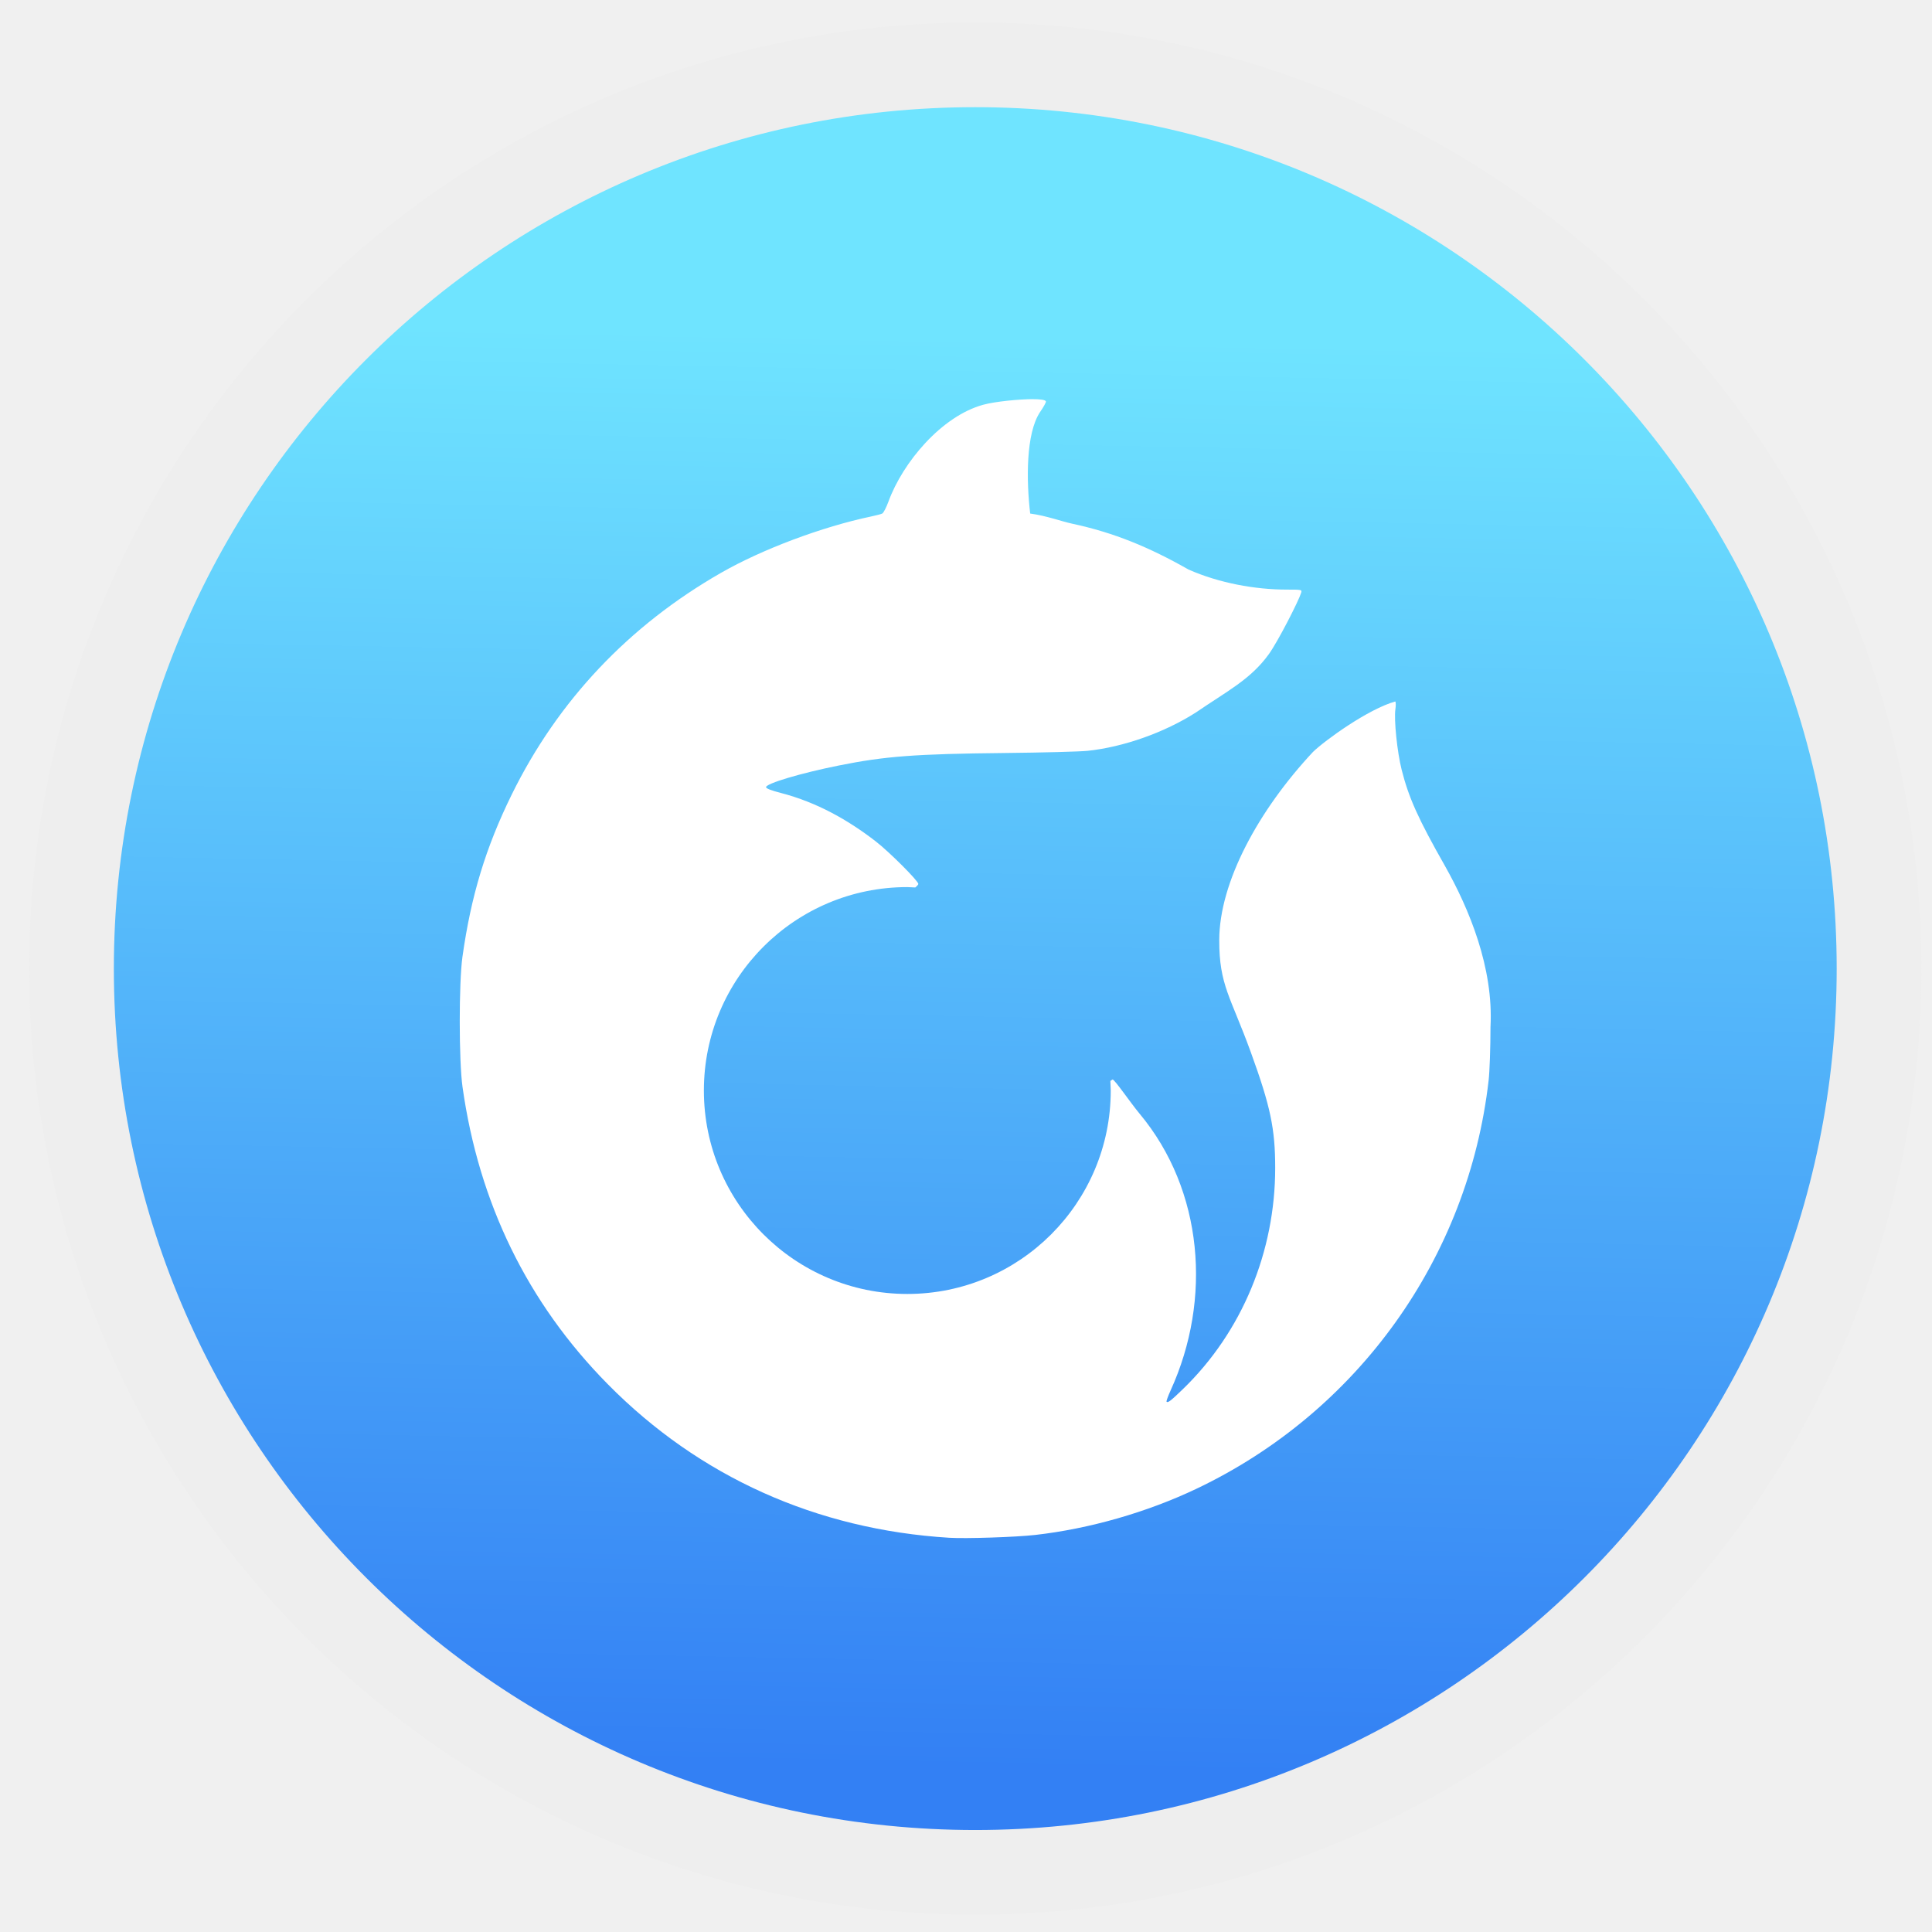
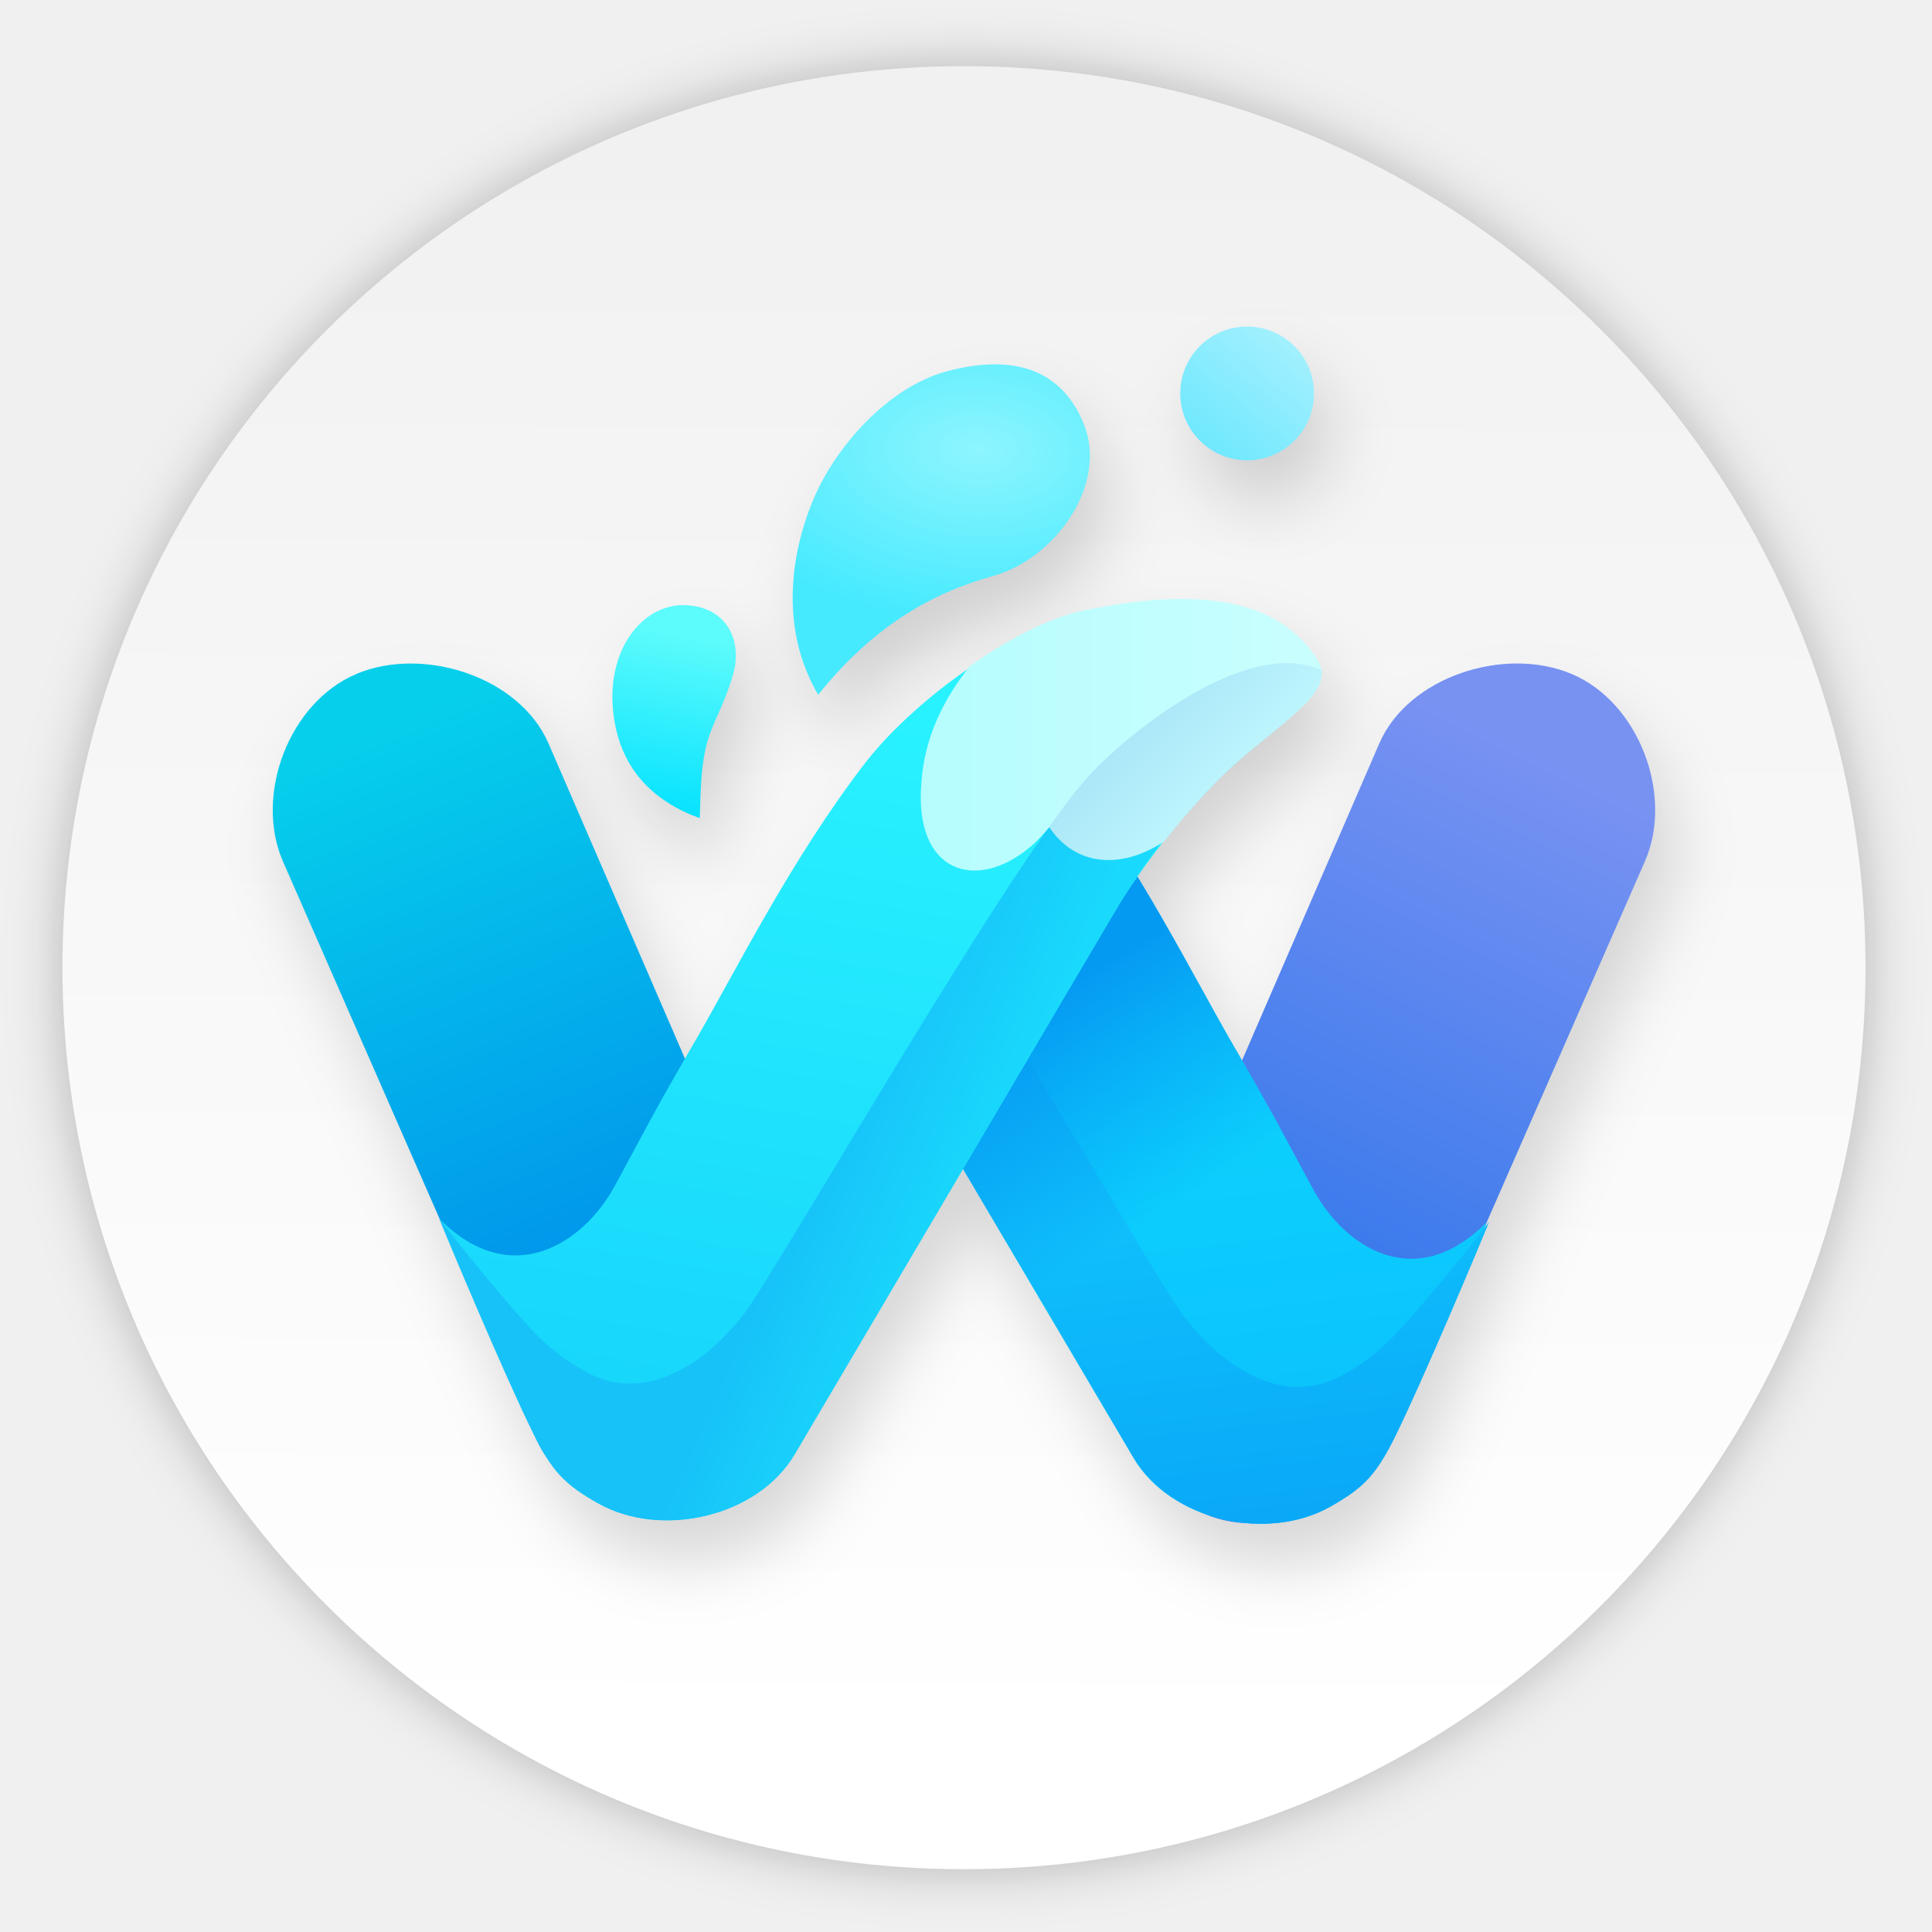
- <svg xmlns="http://www.w3.org/2000/svg" xmlns:xlink="http://www.w3.org/1999/xlink" version="1.1" id="svg2" width="128" height="128" viewBox="0 0 128 128">
-   <defs id="defs6">
-     <linearGradient id="linearGradient943">
-       <stop style="stop-color:#6fe4ff;stop-opacity:1" offset="0" id="stop939" />
-       <stop style="stop-color:#3380f4;stop-opacity:1" offset="1" id="stop941" />
+ <svg xmlns="http://www.w3.org/2000/svg" width="128" height="128" version="1.1" viewBox="0 0 33.866 33.866" id="svg135">
+   <defs id="defs73">
+     <linearGradient id="linearGradient852" x1="-112.45" x2="-112.42" y1="271.04" y2="265.14" gradientUnits="userSpaceOnUse">
+       <stop stop-color="#0094eb" offset="0" id="stop2" />
+       <stop stop-color="#06cfeb" offset="1" id="stop4" />
    </linearGradient>
-     <linearGradient xlink:href="#linearGradient943" id="linearGradient945" x1="69.325" y1="24.413" x2="67.338" y2="125.935" gradientUnits="userSpaceOnUse" gradientTransform="matrix(0.9352599,0,0,0.9352599,0.9115042,-0.5850043)" />
-     <linearGradient id="linearGradient3866">
-       <stop style="stop-color:#000000;stop-opacity:0.521" offset="0" id="stop3868" />
-       <stop style="stop-color:#2883c3;stop-opacity:0;" offset="1" id="stop3870" />
+     <linearGradient id="linearGradient860" x1="7.04" x2="5.767" y1="286.24" y2="293.71" gradientUnits="userSpaceOnUse">
+       <stop stop-color="#29f2ff" offset="0" id="stop7" />
+       <stop stop-color="#16d5fb" offset="1" id="stop9" />
    </linearGradient>
-     <linearGradient id="linearGradient3874">
-       <stop style="stop-color:#000d0e;stop-opacity:0.841;" offset="0" id="stop3876" />
-       <stop style="stop-color:#000000;stop-opacity:0;" offset="1" id="stop3878" />
+     <linearGradient id="linearGradient868" x1="32.799" x2="27.072" y1="42.111" y2="39.572" gradientUnits="userSpaceOnUse">
+       <stop stop-color="#19dafc" offset="0" id="stop12" />
+       <stop stop-color="#17c2f9" offset="1" id="stop14" />
    </linearGradient>
-     <clipPath clipPathUnits="userSpaceOnUse" id="clipPath4178">
-       <circle r="225" cy="222.68" cx="204.317" id="circle4180" style="opacity:1;fill:#1c5266;fill-opacity:0.191;fill-rule:evenodd;stroke:none;stroke-width:3.334;stroke-linecap:butt;stroke-linejoin:miter;stroke-miterlimit:4;stroke-dasharray:none;stroke-dashoffset:0;stroke-opacity:1" />
-     </clipPath>
-     <clipPath clipPathUnits="userSpaceOnUse" id="clipPath4178-1">
-       <circle r="225" cy="222.68" cx="204.317" id="circle4180-7" style="opacity:1;fill:#1c5266;fill-opacity:0.191;fill-rule:evenodd;stroke:none;stroke-width:3.334;stroke-linecap:butt;stroke-linejoin:miter;stroke-miterlimit:4;stroke-dasharray:none;stroke-dashoffset:0;stroke-opacity:1" />
-     </clipPath>
-     <clipPath id="clipPath877" clipPathUnits="userSpaceOnUse">
-       <rect style="opacity:1;fill:#77b6d0;fill-opacity:1;fill-rule:nonzero;stroke:none;stroke-width:3;stroke-linecap:square;stroke-linejoin:bevel;stroke-miterlimit:4;stroke-dasharray:none;stroke-dashoffset:0;stroke-opacity:1" id="rect879" width="40" height="37" x="4" y="10" ry="1" />
-     </clipPath>
-     <clipPath clipPathUnits="userSpaceOnUse" id="clipPath4534">
-       <path style="fill:#181818;fill-opacity:1;stroke:none;stroke-width:1.661;stroke-linejoin:round;stroke-miterlimit:4;stroke-dasharray:none;stroke-opacity:1" d="M 3.199,8 H 44.089 c 0.842,0 1.52,0.678 1.52,1.52 V 44.257 c 0,0.842 -0.678,1.52 -1.52,1.52 H 3.199 c -0.842,0 -1.52,-0.678 -1.52,-1.52 V 9.52 c 0,-0.842 0.678,-1.52 1.52,-1.52 z" id="path4536" />
-     </clipPath>
-     <clipPath id="clipPath892" clipPathUnits="userSpaceOnUse">
-       <path id="path894" d="M 38.524,20.232 V 51.239 h 3.597 V 20.232 Z M 14.126,21.003 V 52.011 H 17.723 V 21.003 Z M 5.992,21.259 V 52.267 H 9.591 V 21.259 Z m 24.398,1.371 v 31.006 h 3.597 V 22.63 Z m -20.331,1.626 v 31.008 h 3.597 V 24.257 Z m 24.397,0.086 v 31.008 h 3.599 V 24.343 Z M 1.927,25.799 V 56.807 H 5.524 V 25.799 Z m 16.265,0.086 v 31.008 h 3.597 V 25.885 Z m 24.398,0 v 31.008 h 3.597 V 25.885 Z m -16.265,2.228 v 31.006 h 3.597 V 28.112 Z M 22.259,30.767 v 31.008 h 3.597 V 30.767 Z" style="fill:#ffffff;fill-opacity:0.255;stroke:none;stroke-width:1.526;stroke-linecap:round;stroke-linejoin:round;stroke-miterlimit:4;stroke-dasharray:none;stroke-opacity:1" />
-     </clipPath>
-     <clipPath clipPathUnits="userSpaceOnUse" id="clipPath3881">
-       <path style="fill:#008dff;fill-opacity:1;fill-rule:evenodd;stroke:none" id="path3883" d="m 643,152.5 a 103.5,103.5 0 1 1 -207,0 103.5,103.5 0 1 1 207,0 z" transform="translate(-412,-17)" />
-     </clipPath>
-     <linearGradient id="linearGradient4019">
-       <stop offset="0" style="stop-color:#adcce1;stop-opacity:1;" id="stop4021" />
-       <stop offset="0.262" style="stop-color:#6bbfe1;stop-opacity:1;" id="stop4023" />
-       <stop offset="0.746" style="stop-color:#2596d1;stop-opacity:1;" id="stop4025" />
-       <stop offset="1" style="stop-color:#2372c0;stop-opacity:1;" id="stop4027" />
+     <linearGradient id="linearGradient878" x1="8.998" x2="10.294" y1="289.45" y2="291.56" gradientUnits="userSpaceOnUse">
+       <stop stop-color="#059af2" offset="0" id="stop17" />
+       <stop stop-color="#0598f3" stop-opacity="0" offset="1" id="stop19" />
    </linearGradient>
-     <linearGradient id="linearGradient4085">
-       <stop offset="0" style="stop-color:#ffffff;stop-opacity:1" id="stop4087" />
-       <stop offset="0.063" style="stop-color:#ffffff;stop-opacity:0.2" id="stop4089" />
-       <stop offset="0.951" style="stop-color:#ffffff;stop-opacity:0.2" id="stop4091" />
-       <stop offset="1" style="stop-color:#ffffff;stop-opacity:0.392" id="stop4093" />
+     <linearGradient id="linearGradient886" x1="11.571" x2="11.096" y1="293.43" y2="289.55" gradientUnits="userSpaceOnUse">
+       <stop stop-color="#0bc3fc" offset="0" id="stop22" />
+       <stop stop-color="#0dd4fe" offset="1" id="stop24" />
    </linearGradient>
-     <filter id="filter3174" color-interpolation-filters="sRGB">
-       <feGaussianBlur stdDeviation="1.71" id="feGaussianBlur3176" />
+     <linearGradient id="linearGradient894" x1="11.607" x2="11.217" y1="294.76" y2="291.42" gradientUnits="userSpaceOnUse">
+       <stop stop-color="#09a7f8" offset="0" id="stop27" />
+       <stop stop-color="#0fbffb" offset="1" id="stop29" />
+     </linearGradient>
+     <linearGradient id="linearGradient902" x1="11.713" x2="14.149" y1="291.6" y2="286.73" gradientUnits="userSpaceOnUse">
+       <stop stop-color="#3a7aec" offset="0" id="stop32" />
+       <stop stop-color="#7892f2" offset="1" id="stop34" />
+     </linearGradient>
+     <linearGradient id="linearGradient924" x1="5.25" x2="5.564" y1="287.3" y2="285.59" gradientUnits="userSpaceOnUse">
+       <stop stop-color="#08e3ff" offset="0" id="stop37" />
+       <stop stop-color="#5cfbfc" offset="1" id="stop39" />
+     </linearGradient>
+     <linearGradient id="linearGradient932" x1="10.855" x2="11.759" y1="283.68" y2="282.57" gradientUnits="userSpaceOnUse">
+       <stop stop-color="#6ee8fe" offset="0" id="stop42" />
+       <stop stop-color="#a3f0fe" offset="1" id="stop44" />
+     </linearGradient>
+     <linearGradient id="linearGradient968" x1="30.379" x2="45.719" y1="24.664" y2="24.664" gradientUnits="userSpaceOnUse">
+       <stop stop-color="#b6fdfe" offset="0" id="stop47" />
+       <stop stop-color="#cafefe" offset="1" id="stop49" />
+     </linearGradient>
+     <linearGradient id="linearGradient976" x1="38.878" x2="41.802" y1="24.172" y2="27.079" gradientUnits="userSpaceOnUse">
+       <stop stop-color="#abe7f8" offset="0" id="stop52" />
+       <stop stop-color="#bef6fd" offset="1" id="stop54" />
+     </linearGradient>
+     <radialGradient id="radialGradient978" cx="8.66" cy="283.81" r="1.504" gradientTransform="matrix(1.9106,0.078065,-0.047151,1.154,5.4527,-44.482)" gradientUnits="userSpaceOnUse">
+       <stop stop-color="#8df5fe" offset="0" id="stop57" />
+       <stop stop-color="#46eaff" offset="1" id="stop59" />
+     </radialGradient>
+     <linearGradient id="linearGradient1002" x1="8.372" x2="8.325" y1="281.26" y2="295.34" gradientUnits="userSpaceOnUse">
+       <stop stop-color="#f1f1f1" offset="0" id="stop62" />
+       <stop stop-color="#fff" offset="1" id="stop64" />
+     </linearGradient>
+     <filter id="filter1022" x="-0.036" y="-0.036" width="1.072" height="1.072" style="color-interpolation-filters:sRGB">
+       <feGaussianBlur stdDeviation="0.238" id="feGaussianBlur67" />
    </filter>
-     <linearGradient gradientTransform="scale(1.005865,0.994169)" gradientUnits="userSpaceOnUse" id="ButtonShadow" y2="7.017" x2="45.448" y1="92.54" x1="45.448">
-       <stop offset="0" style="stop-color:#000000;stop-opacity:1" id="stop3750" />
-       <stop offset="1" style="stop-color:#000000;stop-opacity:0.588" id="stop3752" />
-     </linearGradient>
-     <linearGradient id="linearGradient5048-8-7">
-       <stop offset="0" style="stop-color:#000000;stop-opacity:0" id="stop5050-4-2" />
-       <stop offset="0.5" style="stop-color:#000000;stop-opacity:1" id="stop5056-7-4" />
-       <stop offset="1" style="stop-color:#000000;stop-opacity:0" id="stop5052-0-1-7" />
-     </linearGradient>
-     <linearGradient id="linearGradient5060-29-0">
-       <stop offset="0" style="stop-color:#000000;stop-opacity:1" id="stop5062-9-7" />
-       <stop offset="1" style="stop-color:#000000;stop-opacity:0" id="stop5064-08-2" />
-     </linearGradient>
-     <linearGradient id="linearGradient3851">
-       <stop id="stop3853" style="stop-color:#5b8da7;stop-opacity:1;" offset="0" />
-       <stop id="stop3855" style="stop-color:#1c3447;stop-opacity:1;" offset="1" />
-     </linearGradient>
-     <filter id="filter3174-0" color-interpolation-filters="sRGB">
-       <feGaussianBlur stdDeviation="1.71" id="feGaussianBlur3176-9" />
+     <filter id="filter1080" x="-0.056" y="-0.065" width="1.112" height="1.129" style="color-interpolation-filters:sRGB">
+       <feGaussianBlur stdDeviation="0.327" id="feGaussianBlur70" />
    </filter>
-     <clipPath id="clipPath916" clipPathUnits="userSpaceOnUse">
-       <g id="g920" style="display:inline;opacity:0.99;fill:#126136;fill-opacity:1" transform="matrix(1.150355,0,0,1.150355,-4.486124,-7.525565)">
-         <path style="fill:#126136;fill-opacity:1;stroke:none;stroke-width:1.491" d="M 44.322,27.405 A 19.73,19.73 0 0 1 24.592,47.135 19.73,19.73 0 0 1 4.863,27.405 19.73,19.73 0 0 1 24.592,7.675 19.73,19.73 0 0 1 44.322,27.405 Z" id="path918" />
-       </g>
-     </clipPath>
-     <clipPath clipPathUnits="userSpaceOnUse" id="clipPath892-62">
-       <path style="fill:#ffffff;fill-opacity:0.255;stroke:none;stroke-width:1.526;stroke-linecap:round;stroke-linejoin:round;stroke-miterlimit:4;stroke-dasharray:none;stroke-opacity:1" d="M 38.524,20.232 V 51.239 h 3.597 V 20.232 Z M 14.126,21.003 V 52.011 H 17.723 V 21.003 Z M 5.992,21.259 V 52.267 H 9.591 V 21.259 Z m 24.398,1.371 v 31.006 h 3.597 V 22.63 Z m -20.331,1.626 v 31.008 h 3.597 V 24.257 Z m 24.397,0.086 v 31.008 h 3.599 V 24.343 Z M 1.927,25.799 V 56.807 H 5.524 V 25.799 Z m 16.265,0.086 v 31.008 h 3.597 V 25.885 Z m 24.398,0 v 31.008 h 3.597 V 25.885 Z m -16.265,2.228 v 31.006 h 3.597 V 28.112 Z M 22.259,30.767 v 31.008 h 3.597 V 30.767 Z" id="path894-9" />
-     </clipPath>
-     <clipPath id="clipPath3881-1" clipPathUnits="userSpaceOnUse">
-       <circle transform="translate(-412,-17)" id="path3883-2" style="fill:#008dff;fill-opacity:1;fill-rule:evenodd;stroke:none" cx="539.5" cy="152.5" r="103.5" />
-     </clipPath>
-     <filter id="filter3174-6" style="color-interpolation-filters:sRGB">
-       <feGaussianBlur id="feGaussianBlur3176-1" stdDeviation="1.71" />
-     </filter>
-     <filter id="filter3174-0-2" style="color-interpolation-filters:sRGB">
-       <feGaussianBlur id="feGaussianBlur3176-9-2" stdDeviation="1.71" />
-     </filter>
-     <clipPath clipPathUnits="userSpaceOnUse" id="clipPath916-8">
-       <g transform="matrix(1.150355,0,0,1.150355,-4.486124,-7.525565)" style="display:inline;opacity:0.99;fill:#126136;fill-opacity:1" id="g920-9">
-         <path id="path918-7" d="M 44.322,27.405 A 19.73,19.73 0 0 1 24.592,47.135 19.73,19.73 0 0 1 4.863,27.405 19.73,19.73 0 0 1 24.592,7.675 19.73,19.73 0 0 1 44.322,27.405 Z" style="fill:#126136;fill-opacity:1;stroke:none;stroke-width:1.491" />
-       </g>
-     </clipPath>
-     <clipPath id="clipPath3866" clipPathUnits="userSpaceOnUse">
-       <circle transform="matrix(0.6872412,0,0,0.6872412,-521.3553,-47.66172)" style="fill:#44abb1;fill-opacity:1;fill-rule:evenodd;stroke:none" id="path3868" cx="1132" cy="449" r="312" />
-     </clipPath>
-     <linearGradient id="linearGradient4118">
-       <stop id="stop4120" offset="0" style="stop-color:#0eb474;stop-opacity:1;" />
-       <stop id="stop4122" offset="1" style="stop-color:#0eb474;stop-opacity:0;" />
-     </linearGradient>
-     <linearGradient id="linearGradient3837">
-       <stop style="stop-color:#7db257;stop-opacity:1;" offset="0" id="stop3839" />
-       <stop style="stop-color:#7db257;stop-opacity:0;" offset="1" id="stop3841" />
-     </linearGradient>
-     <linearGradient xlink:href="#linearGradient3837" id="linearGradient3843" x1="502.835" y1="546.635" x2="316.055" y2="356.662" gradientUnits="userSpaceOnUse" />
-     <clipPath clipPathUnits="userSpaceOnUse" id="clipPath3847">
-       <circle transform="matrix(0.8858696,0,0,0.8858696,-24.01089,495.9898)" id="path3849" style="fill:url(#linearGradient3843);fill-opacity:1;fill-rule:evenodd;stroke:none" cx="322.441" cy="342.294" r="260.215" />
-     </clipPath>
-     <clipPath id="clipPath3344" clipPathUnits="userSpaceOnUse">
-       <circle style="fill:#0eb474;fill-opacity:1;fill-rule:evenodd;stroke:none" id="path3346" transform="matrix(0.09964174,0,0,0.09964174,-8.128395,-10.10687)" cx="322.441" cy="342.294" r="260.215" />
-     </clipPath>
-     <linearGradient gradientUnits="userSpaceOnUse" y2="342.294" x2="582.656" y1="342.294" x1="62.225" id="linearGradient4124" xlink:href="#linearGradient4118" />
-     <clipPath clipPathUnits="userSpaceOnUse" id="clipPath932">
-       <g transform="matrix(1.150355,0,0,1.150355,-4.486124,-7.525565)" style="display:inline;opacity:0.99;fill:#32b6a1;fill-opacity:1" id="g936">
-         <path id="path934" d="M 44.322,27.405 A 19.73,19.73 0 0 1 24.592,47.135 19.73,19.73 0 0 1 4.863,27.405 19.73,19.73 0 0 1 24.592,7.675 19.73,19.73 0 0 1 44.322,27.405 Z" style="fill:#32b6a1;fill-opacity:1;stroke:none;stroke-width:1.491" />
-       </g>
-     </clipPath>
-     <clipPath clipPathUnits="userSpaceOnUse" id="clipPath942">
-       <g transform="matrix(1.150355,0,0,1.150355,-4.486124,-7.525565)" style="display:inline;opacity:0.99;fill:#32b6a1;fill-opacity:1" id="g946">
-         <path id="path944" d="M 44.322,27.405 A 19.73,19.73 0 0 1 24.592,47.135 19.73,19.73 0 0 1 4.863,27.405 19.73,19.73 0 0 1 24.592,7.675 19.73,19.73 0 0 1 44.322,27.405 Z" style="fill:#32b6a1;fill-opacity:1;stroke:none;stroke-width:1.491" />
-       </g>
-     </clipPath>
-     <linearGradient id="linearGradient3822">
-       <stop offset="0" style="stop-color:#e6e6e6;stop-opacity:1" id="stop3824" />
-       <stop offset="1" style="stop-color:#f5f5f5;stop-opacity:1" id="stop3826" />
-     </linearGradient>
-     <linearGradient id="linearGradient3737">
-       <stop offset="0" style="stop-color:#ffffff;stop-opacity:1" id="stop3739" />
-       <stop offset="1" style="stop-color:#ffffff;stop-opacity:0" id="stop3741" />
-     </linearGradient>
-     <linearGradient id="linearGradient3700">
-       <stop offset="0" style="stop-color:#f05517;stop-opacity:1" id="stop3702" />
-       <stop offset="1" style="stop-color:#f37340;stop-opacity:1" id="stop3704" />
-     </linearGradient>
-     <filter id="filter3174-7" color-interpolation-filters="sRGB">
-       <feGaussianBlur stdDeviation="1.71" id="feGaussianBlur3176-5" />
-     </filter>
-     <linearGradient gradientUnits="userSpaceOnUse" xlink:href="#linearGradient3737" id="linearGradient3188" y2="63.893" x2="36.357" y1="6" x1="36.357" />
-     <filter id="filter3794" color-interpolation-filters="sRGB" height="1.384" width="1.384" y="-0.192" x="-0.192">
-       <feGaussianBlur stdDeviation="5.28" id="feGaussianBlur3796" />
-     </filter>
-     <linearGradient gradientUnits="userSpaceOnUse" xlink:href="#linearGradient3737" id="linearGradient3613" y2="138.661" x2="48" y1="20.221" x1="48" />
-     <radialGradient gradientTransform="matrix(1.157313,0,0,0.9959077,-7.551021,0.1971319)" gradientUnits="userSpaceOnUse" xlink:href="#linearGradient3737" id="radialGradient3619" fy="90.172" fx="48" r="42" cy="90.172" cx="48" />
-     <clipPath id="clipPath3613">
-       <rect style="fill:#ffffff;fill-opacity:1;fill-rule:nonzero;stroke:none" id="rect3615" y="6" x="6" ry="6" rx="6" height="84" width="84" />
-     </clipPath>
-     <linearGradient gradientUnits="userSpaceOnUse" xlink:href="#linearGradient3822" id="linearGradient3617" y2="5.988" x2="48" y1="90" x1="48" />
-     <linearGradient gradientTransform="matrix(1.005865,0,0,0.994169,100,0)" gradientUnits="userSpaceOnUse" id="ButtonShadow-0" y2="7.017" x2="45.448" y1="92.54" x1="45.448">
-       <stop offset="0" style="stop-color:#000000;stop-opacity:1" id="stop3750-8" />
-       <stop offset="1" style="stop-color:#000000;stop-opacity:0.588" id="stop3752-5" />
-     </linearGradient>
-     <linearGradient gradientTransform="matrix(1.02381,0,0,1.011905,-1.142857,-98.07143)" gradientUnits="userSpaceOnUse" xlink:href="#ButtonShadow-0" id="linearGradient3780" y2="90.239" x2="32.251" y1="6.132" x1="32.251" />
-     <linearGradient gradientTransform="translate(0,-97)" gradientUnits="userSpaceOnUse" xlink:href="#ButtonShadow-0" id="linearGradient3721" y2="90.239" x2="32.251" y1="6.132" x1="32.251" />
-     <linearGradient gradientUnits="userSpaceOnUse" xlink:href="#linearGradient3700" id="linearGradient3067" y2="16.436" x2="47.973" y1="79.776" x1="47.973" gradientTransform="matrix(3.690782,0,0,3.690782,86.00606,-394.2315)" />
-     <clipPath clipPathUnits="userSpaceOnUse" id="clipPath1109">
-       <g transform="matrix(12.33231,0,0,12.33231,-47.54531,-534.5852)" style="display:inline;opacity:0.99;fill:#fa6e31;fill-opacity:1" id="g1113">
-         <path id="path1111" d="M 44.322,27.405 A 19.73,19.73 0 0 1 24.592,47.135 19.73,19.73 0 0 1 4.863,27.405 19.73,19.73 0 0 1 24.592,7.675 19.73,19.73 0 0 1 44.322,27.405 Z" style="fill:#fa6e31;fill-opacity:1;stroke:none;stroke-width:1.491" />
-       </g>
-     </clipPath>
-     <clipPath id="clipPath892-6" clipPathUnits="userSpaceOnUse">
-       <path id="path894-2" d="M 38.524,20.232 V 51.239 h 3.597 V 20.232 Z M 14.126,21.003 V 52.011 H 17.723 V 21.003 Z M 5.992,21.259 V 52.267 H 9.591 V 21.259 Z m 24.398,1.371 v 31.006 h 3.597 V 22.63 Z m -20.331,1.626 v 31.008 h 3.597 V 24.257 Z m 24.397,0.086 v 31.008 h 3.599 V 24.343 Z M 1.927,25.799 V 56.807 H 5.524 V 25.799 Z m 16.265,0.086 v 31.008 h 3.597 V 25.885 Z m 24.398,0 v 31.008 h 3.597 V 25.885 Z m -16.265,2.228 v 31.006 h 3.597 V 28.112 Z M 22.259,30.767 v 31.008 h 3.597 V 30.767 Z" style="fill:#ffffff;fill-opacity:0.255;stroke:none;stroke-width:1.526;stroke-linecap:round;stroke-linejoin:round;stroke-miterlimit:4;stroke-dasharray:none;stroke-opacity:1" />
-     </clipPath>
-     <clipPath clipPathUnits="userSpaceOnUse" id="clipPath3881-9">
-       <path style="fill:#008dff;fill-opacity:1;fill-rule:evenodd;stroke:none" id="path3883-1" d="m 643,152.5 a 103.5,103.5 0 1 1 -207,0 103.5,103.5 0 1 1 207,0 z" transform="translate(-412,-17)" />
-     </clipPath>
-     <filter id="filter3174-2" color-interpolation-filters="sRGB">
-       <feGaussianBlur stdDeviation="1.71" id="feGaussianBlur3176-6" />
-     </filter>
-     <filter id="filter3174-0-5" color-interpolation-filters="sRGB">
-       <feGaussianBlur stdDeviation="1.71" id="feGaussianBlur3176-9-9" />
-     </filter>
-     <clipPath id="clipPath916-2" clipPathUnits="userSpaceOnUse">
-       <g id="g920-2" style="display:inline;opacity:0.99;fill:#126136;fill-opacity:1" transform="matrix(1.150355,0,0,1.150355,-4.486124,-7.525565)">
-         <path style="fill:#126136;fill-opacity:1;stroke:none;stroke-width:1.491" d="M 44.322,27.405 A 19.73,19.73 0 0 1 24.592,47.135 19.73,19.73 0 0 1 4.863,27.405 19.73,19.73 0 0 1 24.592,7.675 19.73,19.73 0 0 1 44.322,27.405 Z" id="path918-8" />
-       </g>
-     </clipPath>
  </defs>
-   <circle id="path12" cx="64.614" cy="64.172" r="59.877" style="fill:url(#linearGradient945);fill-opacity:1;stroke:#eeeeee;stroke-width:5.612;stroke-miterlimit:4;stroke-dasharray:none;stroke-opacity:1" />
-   <path style="fill:#ffffff;stroke-width:1.797" d="m 68.395,26.444 c -0.843,0.005 -2.448,0.148 -3.271,0.376 -2.748,0.762 -5.313,3.81 -6.262,6.413 -0.143,0.391 -0.327,0.748 -0.411,0.79 -0.084,0.042 -0.411,0.127 -0.727,0.193 -3.252,0.681 -7.225,2.173 -9.947,3.731 -6.12,3.503 -10.816,8.475 -13.871,14.689 -1.725,3.509 -2.702,6.726 -3.268,10.758 -0.24,1.712 -0.237,6.897 0.004,8.61 1.084,7.714 4.314,14.322 9.628,19.705 6.054,6.133 13.827,9.629 22.618,10.172 1.093,0.068 4.404,-0.041 5.69,-0.186 3.588,-0.406 7.406,-1.498 10.691,-3.061 10.709,-5.094 18.012,-15.305 19.357,-27.061 0.066,-0.58 0.122,-2.167 0.123,-3.538 0.208,-3.916 -1.403,-7.802 -3.015,-10.663 -1.768,-3.109 -2.403,-4.519 -2.871,-6.374 -0.297,-1.175 -0.517,-3.324 -0.414,-4.012 0.034,-0.225 0.031,-0.457 -0.004,-0.512 -1.791,0.496 -4.662,2.575 -5.458,3.345 -3.592,3.847 -6.201,8.607 -6.209,12.467 -0.004,2.995 0.75,3.731 2.092,7.427 1.306,3.596 1.615,5.07 1.615,7.669 0,5.517 -2.177,10.847 -6.125,14.661 -0.794,0.767 -0.983,0.912 -1.071,0.825 -0.029,-0.029 0.094,-0.367 0.27,-0.755 2.748,-6.029 2.168,-13.259 -2.053,-18.322 -0.616,-0.739 -1.655,-2.274 -1.797,-2.274 -0.005,0 -0.112,0.081 -0.144,0.098 a 13.478,13.478 0 0 1 0.025,0.635 13.478,13.478 0 0 1 -13.478,13.478 13.478,13.478 0 0 1 -13.478,-13.478 13.478,13.478 0 0 1 13.478,-13.478 13.478,13.478 0 0 1 0.53,0.025 c 0.122,-0.104 0.2,-0.2 0.2,-0.232 -3.5e-5,-0.203 -1.922,-2.124 -2.818,-2.818 -1.824,-1.412 -3.897,-2.591 -6.293,-3.212 -0.642,-0.166 -0.979,-0.297 -0.979,-0.383 0,-0.244 2.276,-0.923 4.805,-1.432 3.073,-0.619 5.069,-0.771 11.025,-0.832 2.499,-0.026 4.962,-0.09 5.475,-0.144 2.371,-0.248 5.1,-1.214 7.174,-2.541 2.069,-1.419 3.607,-2.174 4.826,-3.854 0.624,-0.869 1.988,-3.549 2.145,-4.068 0.064,-0.214 0.056,-0.218 -0.941,-0.218 -2.109,0 -4.493,-0.436 -6.514,-1.327 -2.617,-1.485 -4.918,-2.44 -7.722,-3.043 -0.723,-0.155 -1.676,-0.52 -2.773,-0.67 -0.257,-2.203 -0.289,-5.303 0.653,-6.721 0.234,-0.335 0.408,-0.654 0.39,-0.709 -0.035,-0.105 -0.393,-0.15 -0.899,-0.147 z" id="path945-3-3" />
+   <g transform="matrix(1.990789,0,0,1.990789,0.04191075,-557.44)" id="g133">
+     <circle cx="8.467" cy="288.53" r="7.938" style="opacity:0.25;paint-order:normal;filter:url(#filter1022)" id="circle77" />
+     <circle cx="8.467" cy="288.53" r="7.938" style="fill:url(#linearGradient1002);paint-order:normal" id="circle79" />
+     <g transform="matrix(0.86977,0,0,0.86977,1.2455,37.569)" id="g105" style="opacity:0.15;filter:url(#filter1080)">
+       <path transform="matrix(0.92176,-0.38775,0.4003,0.91639,0,0)" d="m -112.36,264.53 c 0.737,0 1.505,0.666 1.503,1.403 l -0.022,6.612 c -0.002,0.737 -0.718,1.174 -1.454,1.174 -0.737,0 -1.457,-0.622 -1.458,-1.358 l -0.008,-6.366 c -9.2e-4,-0.737 0.703,-1.464 1.439,-1.464 z" style="opacity:1;paint-order:normal" id="path81" />
+       <path d="m 14.627,285.98 c -0.679,-0.286 -1.654,0.027 -1.947,0.703 l -2.627,6.067 c -0.293,0.676 0.18,1.448 0.859,1.734 0.679,0.286 1.604,-0.099 1.9,-0.774 l 2.556,-5.831 c 0.296,-0.675 -0.062,-1.614 -0.741,-1.899 z" style="opacity:1;paint-order:normal" id="path83" />
+       <path d="m 9.479,286.92 c 0.749,0.973 1.31,2.108 1.726,2.824 0.417,0.716 0.487,0.866 0.805,1.452 0.317,0.585 1.03,1.065 1.758,0.334 -0.066,0.166 -0.639,1.579 -0.928,2.164 -0.192,0.39 -0.318,0.524 -0.658,0.716 -0.641,0.362 -1.618,0.139 -1.992,-0.496 l -3.229,-5.473 c 1.153,-0.695 1.323,-0.837 2.519,-1.52 z" style="opacity:1;paint-order:normal" id="path85" />
+       <path d="m 7.521,287.46 c 0.833,0.981 2.829,4.553 3.175,5.016 0.346,0.463 0.981,0.958 1.623,0.596 0.34,-0.192 0.506,-0.374 0.789,-0.704 0.227,-0.265 0.481,-0.575 0.677,-0.833 0.002,-0.002 0.003,-0.003 0.005,-0.004 -0.066,0.166 -0.657,1.576 -0.946,2.162 -0.192,0.39 -0.318,0.524 -0.658,0.716 -0.641,0.362 -1.618,0.139 -1.993,-0.496 l -3.229,-5.474 c 0.23,-0.382 0.313,-0.513 0.558,-0.979 z" style="opacity:1;paint-order:normal" id="path87" />
+       <path d="m 9.479,286.92 c 0.749,0.973 1.31,2.108 1.726,2.824 0.417,0.716 0.487,0.866 0.805,1.452 0.317,0.585 1.03,1.065 1.758,0.334 -0.066,0.166 -0.639,1.579 -0.928,2.164 -0.192,0.39 -0.318,0.524 -0.658,0.716 -0.641,0.362 -1.618,0.139 -1.992,-0.496 l -3.229,-5.473 c 1.153,-0.695 1.323,-0.837 2.519,-1.52 z" style="opacity:1;paint-order:normal" id="path89" />
+       <path d="m 9.717,285.33 c -0.802,0.161 -1.794,0.971 -2.244,1.555 -0.749,0.973 -1.31,2.108 -1.726,2.824 -0.417,0.716 -0.487,0.866 -0.805,1.452 -0.317,0.585 -1.048,1.068 -1.776,0.337 0.066,0.166 0.657,1.576 0.946,2.161 0.192,0.39 0.318,0.524 0.658,0.716 0.641,0.362 1.618,0.139 1.992,-0.496 l 3.229,-5.473 c 0.187,-0.317 0.543,-0.835 1.051,-1.347 0.543,-0.548 1.234,-0.866 1.012,-1.22 -0.476,-0.761 -1.537,-0.669 -2.339,-0.508 z" style="opacity:1;paint-order:normal" id="path91" />
+       <path transform="matrix(0.26458,0,0,0.26458,0,280.07)" d="m 44.643,21.932 c -0.181,-0.013 -0.371,-0.013 -0.57,0.002 -2.719,0.204 -6.19,3.027 -7.533,4.61 -3.148,3.708 -11.577,18.472 -12.883,20.22 -1.307,1.748 -3.708,3.622 -6.133,2.252 -1.285,-0.726 -1.912,-1.413 -2.981,-2.66 -0.858,-1.001 -1.817,-2.174 -2.561,-3.148 -0.006,-0.006 -0.012,-0.01 -0.018,-0.016 0.248,0.629 2.482,5.958 3.574,8.17 0.727,1.472 1.203,1.979 2.488,2.705 2.424,1.37 6.116,0.525 7.531,-1.873 l 12.205,-20.688 c 0.707,-1.199 2.052,-3.154 3.973,-5.09 1.862,-1.877 4.173,-3.042 3.967,-4.24 -0.321,-0.126 -0.67,-0.216 -1.06,-0.244 z" style="opacity:1;paint-order:normal" id="path93" />
+       <path d="m 5.801,287.44 c -0.456,-0.165 -0.829,-0.494 -0.88,-1.114 -0.051,-0.619 0.317,-1.064 0.743,-1.042 0.426,0.022 0.571,0.377 0.472,0.709 -0.099,0.332 -0.199,0.458 -0.262,0.687 -0.062,0.229 -0.064,0.469 -0.073,0.76 z" id="path95" style="opacity:1" />
+       <path d="m 6.999,286.19 c -0.385,-0.658 -0.282,-1.404 -0.058,-1.954 0.224,-0.55 0.764,-1.16 1.361,-1.32 0.598,-0.16 1.142,-0.074 1.387,0.535 0.245,0.608 -0.285,1.361 -0.919,1.537 -0.633,0.176 -1.219,0.516 -1.771,1.203 z" id="path97" />
+       <circle cx="11.342" cy="283.14" r="0.677" style="opacity:1;paint-order:normal" id="circle99" />
+       <path transform="matrix(0.26458,0,0,0.26458,0,280.07)" d="m 40.379,19.467 c -1.243,-0.001 -2.518,0.19 -3.654,0.418 -1.427,0.286 -3.009,1.124 -4.465,2.152 -1.004,1.25 -1.745,2.742 -1.855,4.459 -0.296,3.456 2.104,4.213 4.188,2.438 0.319,-0.272 0.498,-0.501 0.688,-0.713 0.898,-0.833 6.312,-2.926 9.768,-4.699 0.585,-0.599 0.873,-1.147 0.516,-1.717 -1.125,-1.797 -3.111,-2.336 -5.184,-2.338 z" style="opacity:1;paint-order:normal" id="path101" />
+       <path transform="matrix(0.26458,0,0,0.26458,0,280.07)" d="m 44.643,21.932 c -0.181,-0.013 -0.371,-0.013 -0.57,0.002 -2.719,0.204 -6.19,3.027 -7.533,4.609 -0.353,0.416 -0.779,0.988 -1.248,1.648 0.963,1.455 2.679,1.677 4.394,0.562 0.592,-0.75 1.259,-1.54 2.051,-2.338 1.862,-1.877 4.173,-3.042 3.967,-4.24 -0.321,-0.126 -0.67,-0.216 -1.06,-0.244 z" style="opacity:1;paint-order:normal" id="path103" />
+     </g>
+     <g transform="matrix(0.86977,0,0,0.86977,1.0951,37.207)" id="g131">
+       <path transform="matrix(0.92176,-0.38775,0.4003,0.91639,0,0)" d="m -112.36,264.53 c 0.737,0 1.505,0.666 1.503,1.403 l -0.022,6.612 c -0.002,0.737 -0.718,1.174 -1.454,1.174 -0.737,0 -1.457,-0.622 -1.458,-1.358 l -0.008,-6.366 c -9.2e-4,-0.737 0.703,-1.464 1.439,-1.464 z" style="fill:url(#linearGradient852);paint-order:normal" id="path107" />
+       <path d="m 14.627,285.98 c -0.679,-0.286 -1.654,0.027 -1.947,0.703 l -2.627,6.067 c -0.293,0.676 0.18,1.448 0.859,1.734 0.679,0.286 1.604,-0.099 1.9,-0.774 l 2.556,-5.831 c 0.296,-0.675 -0.062,-1.614 -0.741,-1.899 z" style="fill:url(#linearGradient902);paint-order:normal" id="path109" />
+       <path d="m 9.479,286.92 c 0.749,0.973 1.31,2.108 1.726,2.824 0.417,0.716 0.487,0.866 0.805,1.452 0.317,0.585 1.03,1.065 1.758,0.334 -0.066,0.166 -0.639,1.579 -0.928,2.164 -0.192,0.39 -0.318,0.524 -0.658,0.716 -0.641,0.362 -1.618,0.139 -1.992,-0.496 l -3.229,-5.473 c 1.153,-0.695 1.323,-0.837 2.519,-1.52 z" style="fill:url(#linearGradient886);paint-order:normal" id="path111" />
+       <path d="m 7.521,287.46 c 0.833,0.981 2.829,4.553 3.175,5.016 0.346,0.463 0.981,0.958 1.623,0.596 0.34,-0.192 0.506,-0.374 0.789,-0.704 0.227,-0.265 0.481,-0.575 0.677,-0.833 0.002,-0.002 0.003,-0.003 0.005,-0.004 -0.066,0.166 -0.657,1.576 -0.946,2.162 -0.192,0.39 -0.318,0.524 -0.658,0.716 -0.641,0.362 -1.618,0.139 -1.993,-0.496 l -3.229,-5.474 c 0.23,-0.382 0.313,-0.513 0.558,-0.979 z" style="fill:url(#linearGradient894);paint-order:normal" id="path113" />
+       <path d="m 9.479,286.92 c 0.749,0.973 1.31,2.108 1.726,2.824 0.417,0.716 0.487,0.866 0.805,1.452 0.317,0.585 1.03,1.065 1.758,0.334 -0.066,0.166 -0.639,1.579 -0.928,2.164 -0.192,0.39 -0.318,0.524 -0.658,0.716 -0.641,0.362 -1.618,0.139 -1.992,-0.496 l -3.229,-5.473 c 1.153,-0.695 1.323,-0.837 2.519,-1.52 z" style="fill:url(#linearGradient878);paint-order:normal" id="path115" />
+       <path d="m 9.711,285.37 c -0.802,0.161 -1.789,0.93 -2.238,1.514 -0.749,0.973 -1.31,2.108 -1.726,2.824 -0.417,0.716 -0.487,0.866 -0.805,1.452 -0.317,0.585 -1.048,1.068 -1.776,0.337 0.066,0.166 0.657,1.576 0.946,2.161 0.192,0.39 0.318,0.524 0.658,0.716 0.641,0.362 1.618,0.139 1.992,-0.496 l 3.229,-5.473 c 0.187,-0.317 0.543,-0.835 1.051,-1.347 0.543,-0.548 1.198,-0.852 0.976,-1.206 -0.476,-0.761 -1.474,-0.652 -2.276,-0.492 z" style="fill:url(#linearGradient860);paint-order:normal" id="path117" />
+       <path transform="matrix(0.26458,0,0,0.26458,0,280.07)" d="m 44.643,21.932 c -0.181,-0.013 -0.371,-0.013 -0.57,0.002 -2.719,0.204 -6.19,3.027 -7.533,4.61 -3.148,3.708 -11.577,18.472 -12.883,20.22 -1.307,1.748 -3.708,3.622 -6.133,2.252 -1.285,-0.726 -1.912,-1.413 -2.981,-2.66 -0.858,-1.001 -1.817,-2.174 -2.561,-3.148 -0.006,-0.006 -0.012,-0.01 -0.018,-0.016 0.248,0.629 2.482,5.958 3.574,8.17 0.727,1.472 1.203,1.979 2.488,2.705 2.424,1.37 6.116,0.525 7.531,-1.873 l 12.205,-20.688 c 0.707,-1.199 1.983,-3.182 3.904,-5.117 1.862,-1.877 4.118,-2.959 3.912,-4.157 -0.321,-0.126 -0.546,-0.271 -0.936,-0.299 z" style="fill:url(#linearGradient868);paint-order:normal" id="path119" />
+       <path d="m 5.801,287.44 c -0.456,-0.165 -0.829,-0.494 -0.88,-1.114 -0.051,-0.619 0.317,-1.064 0.743,-1.042 0.426,0.022 0.571,0.377 0.472,0.709 -0.099,0.332 -0.199,0.458 -0.262,0.687 -0.062,0.229 -0.064,0.469 -0.073,0.76 z" id="path121" style="fill:url(#linearGradient924)" />
+       <path d="m 6.999,286.19 c -0.385,-0.658 -0.282,-1.404 -0.058,-1.954 0.224,-0.55 0.764,-1.16 1.361,-1.32 0.598,-0.16 1.142,-0.074 1.387,0.535 0.245,0.608 -0.285,1.361 -0.919,1.537 -0.633,0.176 -1.219,0.516 -1.771,1.203 z" id="path123" style="fill:url(#radialGradient978)" />
+       <circle cx="11.342" cy="283.14" r="0.677" style="fill:url(#linearGradient932);paint-order:normal" id="circle125" />
+       <path transform="matrix(0.26458,0,0,0.26458,0,280.07)" d="m 40.379,19.467 c -1.243,-0.001 -2.518,0.19 -3.654,0.418 -1.427,0.286 -3.009,1.124 -4.465,2.152 -1.004,1.25 -1.745,2.742 -1.855,4.459 -0.296,3.456 2.104,4.213 4.188,2.438 0.319,-0.272 0.498,-0.501 0.688,-0.713 0.898,-0.833 6.312,-2.926 9.768,-4.699 0.585,-0.599 0.873,-1.147 0.516,-1.717 -1.125,-1.797 -3.111,-2.336 -5.184,-2.338 z" style="fill:url(#linearGradient968);paint-order:normal" id="path127" />
+       <path transform="matrix(0.26458,0,0,0.26458,0,280.07)" d="m 44.643,21.932 c -0.181,-0.013 -0.371,-0.013 -0.57,0.002 -2.719,0.204 -6.19,3.027 -7.533,4.609 -0.353,0.416 -0.779,0.988 -1.248,1.648 0.963,1.455 2.679,1.677 4.394,0.562 0.592,-0.75 1.259,-1.54 2.051,-2.338 1.862,-1.877 4.173,-3.042 3.967,-4.24 -0.321,-0.126 -0.67,-0.216 -1.06,-0.244 z" style="fill:url(#linearGradient976);paint-order:normal" id="path129" />
+     </g>
+   </g>
</svg>
